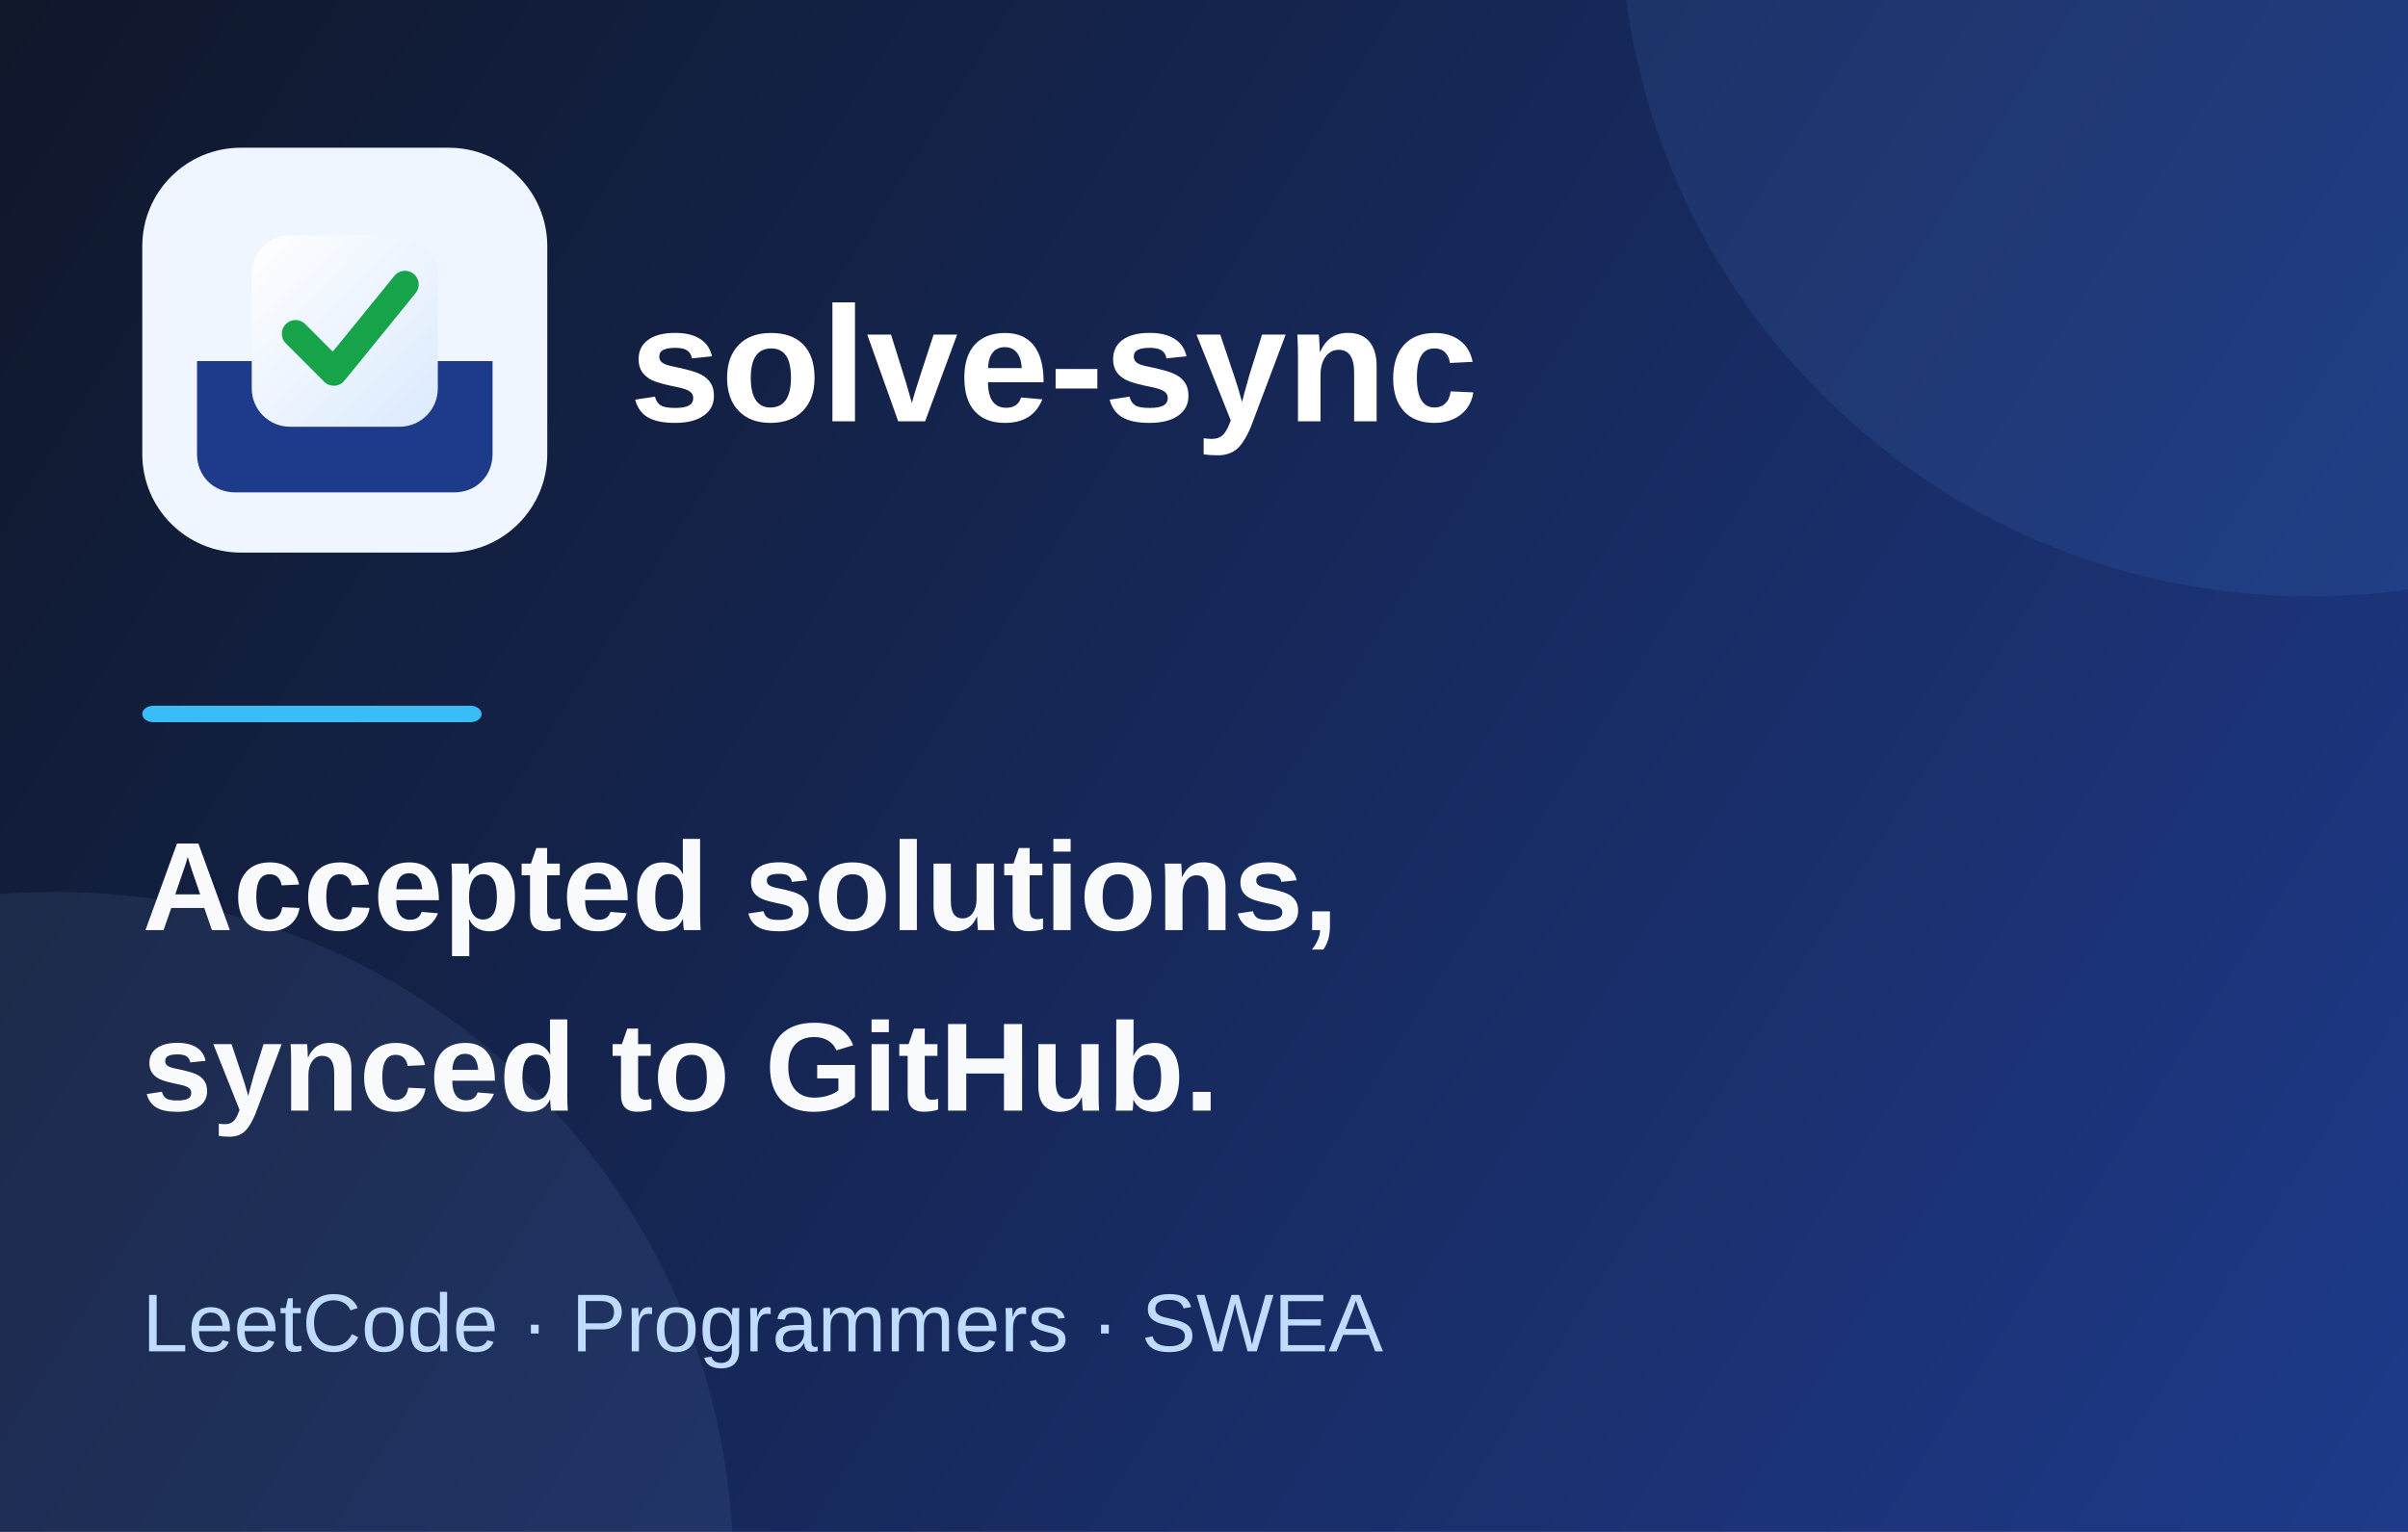
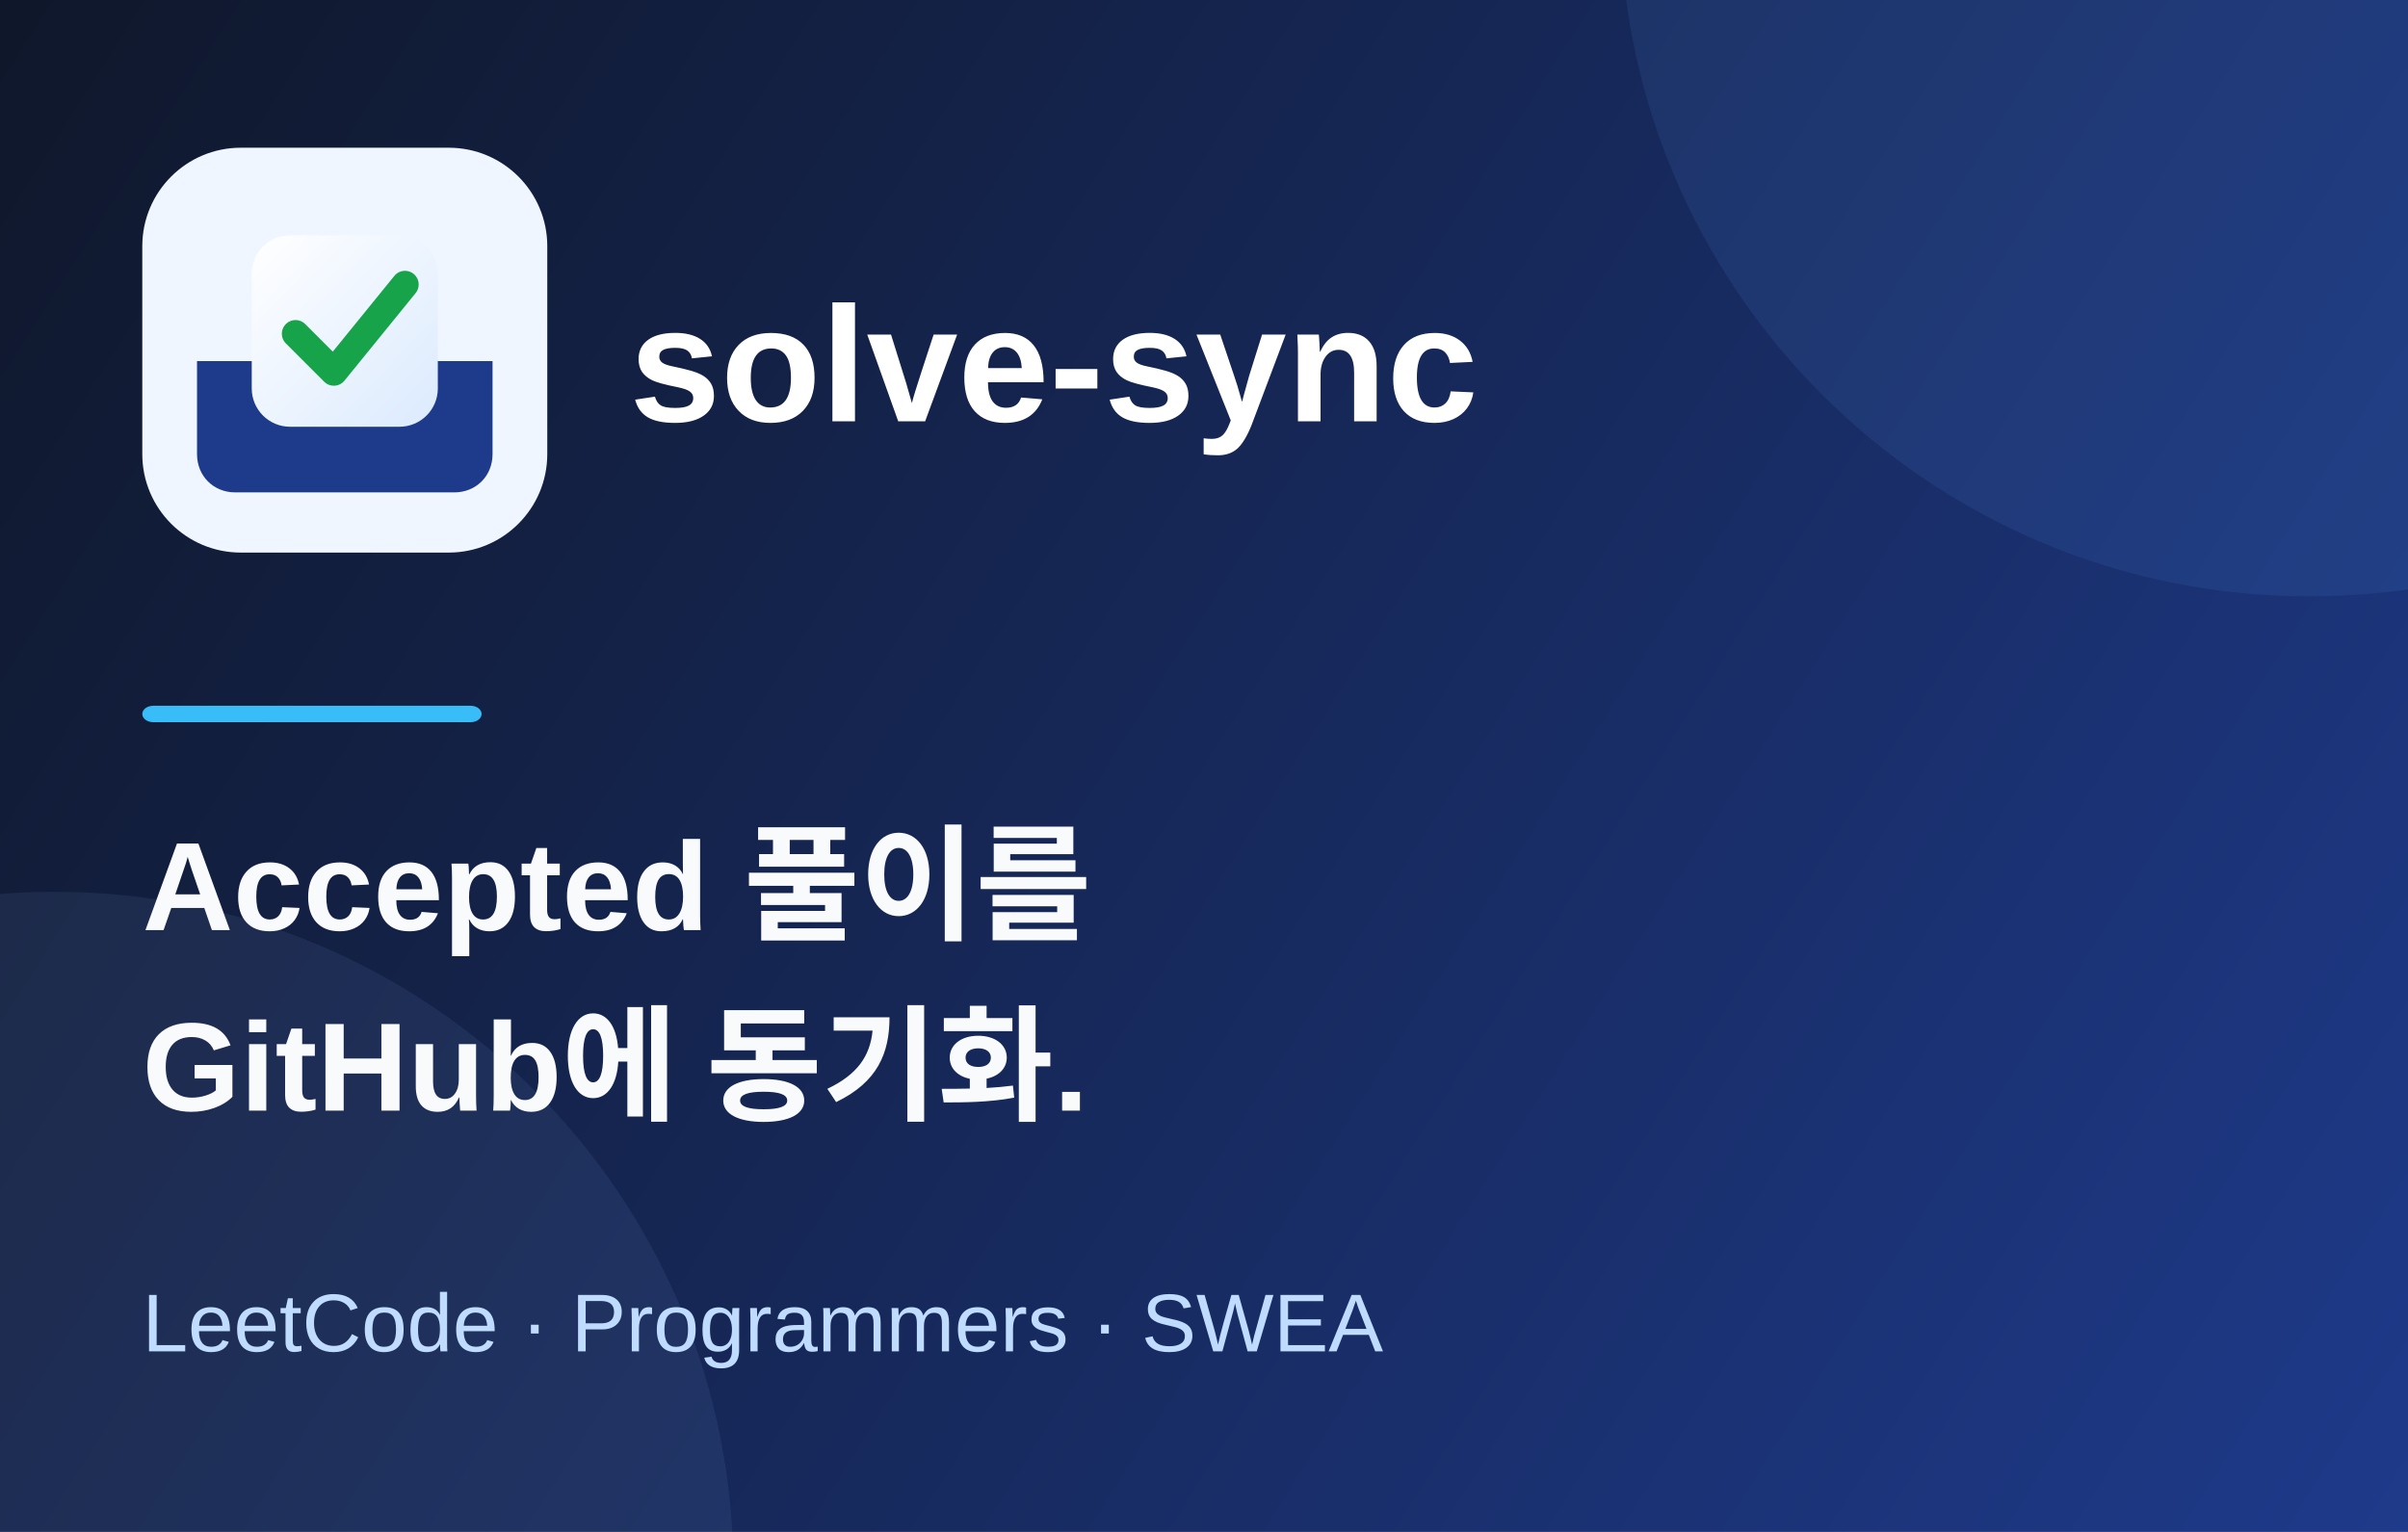
- <svg xmlns="http://www.w3.org/2000/svg" width="440" height="280" viewBox="0 0 440 280" role="img" aria-label="solve-sync promotion">
+ <svg xmlns="http://www.w3.org/2000/svg" width="440" height="280" viewBox="0 0 440 280" role="img" aria-label="solve-sync 홍보 이미지">
  <defs>
    <linearGradient id="bg" x1="0" y1="0" x2="440" y2="280" gradientUnits="userSpaceOnUse">
      <stop stop-color="#0f172a" />
      <stop offset="1" stop-color="#1e3a8a" />
    </linearGradient>
    <linearGradient id="paper" x1="0" y1="0" x2="1" y2="1">
      <stop stop-color="#fff" />
      <stop offset="1" stop-color="#dbeafe" />
    </linearGradient>
  </defs>
  <rect width="440" height="280" rx="0" fill="url(#bg)" />
  <circle cx="422" cy="-17" r="126" fill="#60a5fa" opacity=".10" />
  <circle cx="10" cy="287" r="124" fill="#93c5fd" opacity=".08" />
  <rect x="26" y="27" width="74" height="74" rx="18" fill="#eff6ff" />
  <path d="M36 66h11l6-7h21l6 7h10v17c0 4-3 7-7 7H43c-4 0-7-3-7-7V66Z" fill="#1e3a8a" />
  <rect x="46" y="43" width="34" height="35" rx="7" fill="url(#paper)" />
  <path d="m54 61 7 7 13-16" fill="none" stroke="#16a34a" stroke-width="5" stroke-linecap="round" stroke-linejoin="round" />
  <text x="115" y="77" fill="#fff" font-family="Arial, Helvetica, sans-serif" font-size="30" font-weight="700">solve-sync</text>
  <rect x="26" y="129" width="62" height="3" rx="2" fill="#38bdf8" />
-   <text x="26" y="170" fill="#f8fafc" font-family="Arial, Helvetica, sans-serif" font-size="23" font-weight="700">Accepted solutions,</text>
-   <text x="26" y="203" fill="#f8fafc" font-family="Arial, Helvetica, sans-serif" font-size="23" font-weight="700">synced to GitHub.</text>
+   <text x="26" y="170" fill="#f8fafc" font-family="Arial, Helvetica, sans-serif" font-size="23" font-weight="700">Accepted 풀이를</text>
+   <text x="26" y="203" fill="#f8fafc" font-family="Arial, Helvetica, sans-serif" font-size="23" font-weight="700">GitHub에 동기화.</text>
  <text x="26" y="247" fill="#bfdbfe" font-family="Arial, Helvetica, sans-serif" font-size="15">LeetCode  ·  Programmers  ·  SWEA</text>
</svg>
